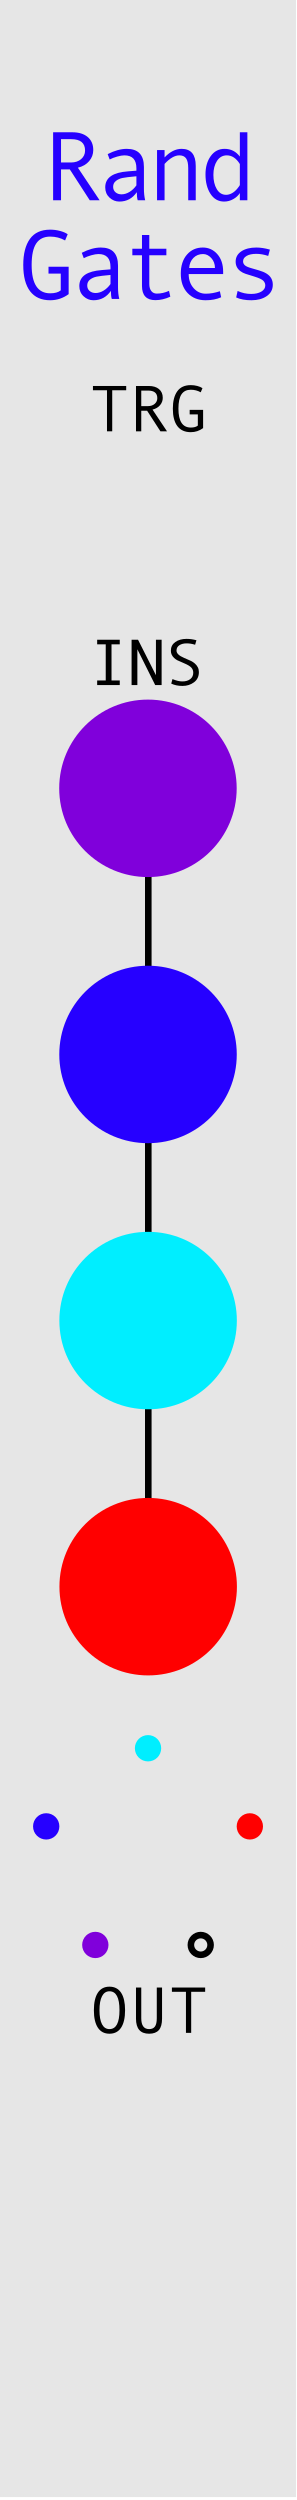
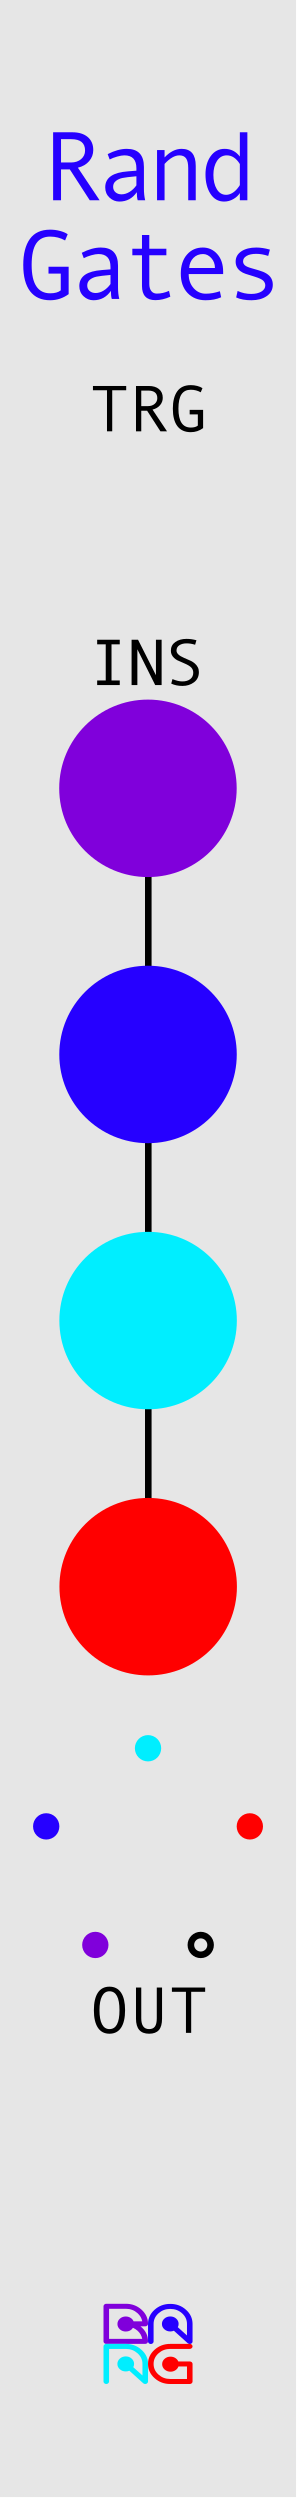
<svg xmlns="http://www.w3.org/2000/svg" width="100%" height="100%" viewBox="0 0 45 380" version="1.1" xml:space="preserve" style="fill-rule:evenodd;clip-rule:evenodd;stroke-linecap:square;stroke-linejoin:round;stroke-miterlimit:1.5;">
  <rect id="RandGates" x="0" y="0" width="45" height="379.559" style="fill:none;" />
  <clipPath id="_clip1">
    <rect x="0" y="0" width="45" height="379.559" />
  </clipPath>
  <g clip-path="url(#_clip1)">
    <g id="Layer1">
      <rect id="background" x="0" y="0" width="45" height="379.559" style="fill:#e6e6e6;" />
      <path d="M22.54,119.827l-0,121.348" style="fill:none;stroke:#000;stroke-width:1px;" />
      <g>
        <path d="M19.182,59.319l-2.124,-0l0,6.24l-0.796,0l0,-6.24l-2.134,-0l0,-0.65l5.054,0l0,0.65Z" style="fill-rule:nonzero;" />
        <path d="M25.383,65.559l-1.001,0l-2.021,-3.13l-0.889,0l0,3.13l-0.801,0l0,-6.89l1.949,0c0.654,0 1.171,0.159 1.55,0.477c0.379,0.317 0.569,0.759 0.569,1.325c-0,0.42 -0.139,0.794 -0.415,1.121c-0.277,0.327 -0.658,0.549 -1.143,0.666l2.202,3.301Zm-3.911,-3.828l1.011,-0c0.423,-0 0.767,-0.115 1.03,-0.344c0.264,-0.23 0.396,-0.519 0.396,-0.867c-0,-0.768 -0.469,-1.152 -1.407,-1.152l-1.03,-0l0,2.363Z" style="fill-rule:nonzero;" />
        <path d="M30.872,65.071c-0.564,0.413 -1.187,0.62 -1.871,0.62c-0.895,-0 -1.573,-0.304 -2.036,-0.911c-0.462,-0.607 -0.693,-1.495 -0.693,-2.663c-0,-1.13 0.224,-2.009 0.671,-2.637c0.448,-0.628 1.134,-0.942 2.058,-0.942c0.332,-0 0.661,0.042 0.987,0.127c0.325,0.084 0.587,0.197 0.786,0.336l-0.264,0.63c-0.459,-0.26 -0.962,-0.39 -1.509,-0.39c-0.631,-0 -1.102,0.231 -1.413,0.693c-0.311,0.462 -0.466,1.19 -0.466,2.183c-0,1.914 0.626,2.871 1.879,2.871c0.472,-0 0.829,-0.099 1.07,-0.298l-0,-1.699l-1.24,-0l-0,-0.694l2.041,0l-0,2.774Z" style="fill-rule:nonzero;" />
      </g>
      <g>
        <path d="M16.638,301.973c0.772,-0 1.36,0.305 1.765,0.915c0.406,0.611 0.608,1.499 0.608,2.664c0,1.159 -0.202,2.044 -0.605,2.656c-0.404,0.612 -0.993,0.918 -1.768,0.918c-0.768,0 -1.355,-0.305 -1.76,-0.915c-0.405,-0.611 -0.608,-1.497 -0.608,-2.659c0,-1.162 0.202,-2.049 0.605,-2.661c0.404,-0.612 0.992,-0.918 1.763,-0.918Zm0,6.45c1.016,-0 1.524,-0.957 1.524,-2.871c-0,-1.917 -0.508,-2.876 -1.524,-2.876c-0.495,-0 -0.871,0.248 -1.13,0.745c-0.259,0.496 -0.388,1.206 -0.388,2.131c-0,0.934 0.128,1.646 0.385,2.136c0.258,0.49 0.635,0.735 1.133,0.735Z" style="fill-rule:nonzero;" />
        <path d="M24.631,306.826c0,0.798 -0.162,1.381 -0.485,1.748c-0.324,0.368 -0.817,0.552 -1.478,0.552c-1.331,0 -1.997,-0.76 -1.997,-2.28l0,-4.741l0.801,-0l0,4.668c0,1.1 0.399,1.65 1.196,1.65c0.401,-0 0.695,-0.13 0.882,-0.391c0.187,-0.26 0.281,-0.683 0.281,-1.269l-0,-4.658l0.8,-0l0,4.721Z" style="fill-rule:nonzero;" />
        <path d="M31.184,302.754l-2.124,0l0,6.24l-0.796,0l0,-6.24l-2.134,0l0,-0.649l5.054,-0l0,0.649Z" style="fill-rule:nonzero;" />
      </g>
      <g>
        <path d="M15.142,30.44l-1.501,0l-3.033,-4.695l-1.333,0l0,4.695l-1.201,0l0,-10.334l2.923,-0c0.981,-0 1.756,0.238 2.325,0.714c0.569,0.476 0.853,1.139 0.853,1.988c0,0.63 -0.207,1.191 -0.622,1.681c-0.415,0.491 -0.987,0.824 -1.714,1l3.303,4.951Zm-5.867,-5.742l1.517,-0c0.634,-0 1.149,-0.172 1.545,-0.516c0.395,-0.345 0.593,-0.778 0.593,-1.3c0,-1.153 -0.703,-1.729 -2.109,-1.729l-1.546,0l0,3.545Z" style="fill:#2600ff;fill-rule:nonzero;" />
        <path d="M22.066,30.44l-1.135,0c-0.093,-0.307 -0.139,-0.718 -0.139,-1.23c-0.649,0.952 -1.533,1.428 -2.651,1.428c-0.567,-0 -1.066,-0.202 -1.498,-0.604c-0.432,-0.403 -0.648,-0.922 -0.648,-1.557c-0,-0.376 0.075,-0.708 0.227,-0.996c0.151,-0.288 0.373,-0.531 0.666,-0.729c0.293,-0.197 0.65,-0.354 1.07,-0.468c0.419,-0.115 0.917,-0.194 1.494,-0.238l1.281,-0.103l0,-0.366c0,-1.309 -0.61,-1.963 -1.831,-1.963c-0.288,-0 -0.653,0.062 -1.095,0.187c-0.442,0.124 -0.821,0.272 -1.139,0.443l-0.3,-0.82c1.04,-0.533 2.007,-0.799 2.901,-0.799c1.738,0 2.607,0.921 2.607,2.761l-0,3.282c-0,0.664 0.063,1.255 0.19,1.772Zm-1.333,-2.263l0,-1.384c-1.03,0.092 -1.737,0.179 -2.12,0.26c-0.383,0.08 -0.715,0.23 -0.996,0.45c-0.281,0.22 -0.421,0.518 -0.421,0.894c-0,0.341 0.119,0.617 0.359,0.827c0.239,0.21 0.544,0.315 0.915,0.315c0.405,0 0.808,-0.121 1.209,-0.362c0.4,-0.242 0.752,-0.575 1.054,-1Z" style="fill:#2600ff;fill-rule:nonzero;" />
        <path d="M29.752,30.44l-1.142,0l-0,-4.892c-0,-0.679 -0.109,-1.171 -0.326,-1.476c-0.217,-0.305 -0.558,-0.458 -1.022,-0.458c-0.698,-0 -1.448,0.435 -2.248,1.304l-0,5.522l-1.143,0l0,-7.632l1.143,0l-0,1.121c0.82,-0.869 1.684,-1.304 2.592,-1.304c1.431,0 2.146,0.864 2.146,2.593l0,5.222Z" style="fill:#2600ff;fill-rule:nonzero;" />
        <path d="M37.6,30.44l-1.143,0l0,-1.098c-0.234,0.375 -0.57,0.686 -1.007,0.93c-0.437,0.244 -0.897,0.366 -1.381,0.366c-0.874,-0 -1.565,-0.389 -2.072,-1.168c-0.508,-0.779 -0.762,-1.767 -0.762,-2.963c-0,-1.118 0.265,-2.045 0.795,-2.779c0.529,-0.735 1.231,-1.103 2.105,-1.103c0.962,0 1.736,0.391 2.322,1.172l0,-3.691l1.143,-0l-0,10.334Zm-1.143,-2.336l0,-3.172c-0.547,-0.879 -1.206,-1.318 -1.978,-1.318c-0.629,-0 -1.127,0.28 -1.494,0.839c-0.366,0.559 -0.549,1.265 -0.549,2.12c0,0.879 0.172,1.605 0.516,2.179c0.345,0.574 0.817,0.861 1.418,0.861c0.288,-0 0.578,-0.079 0.871,-0.235c0.293,-0.156 0.569,-0.39 0.828,-0.703c0.259,-0.312 0.388,-0.503 0.388,-0.571Z" style="fill:#2600ff;fill-rule:nonzero;" />
        <path d="M10.435,44.708c-0.845,0.62 -1.78,0.93 -2.805,0.93c-1.343,-0 -2.361,-0.455 -3.055,-1.366c-0.693,-0.911 -1.04,-2.242 -1.04,-3.995c0,-1.695 0.336,-3.013 1.007,-3.955c0.672,-0.943 1.701,-1.414 3.088,-1.414c0.498,-0 0.991,0.063 1.479,0.19c0.488,0.127 0.881,0.296 1.179,0.506l-0.395,0.945c-0.689,-0.391 -1.443,-0.586 -2.263,-0.586c-0.948,-0 -1.654,0.346 -2.121,1.04c-0.466,0.693 -0.699,1.784 -0.699,3.274c-0,2.871 0.94,4.306 2.82,4.306c0.708,0 1.242,-0.149 1.604,-0.447l-0,-2.548l-1.861,-0l0,-1.04l3.062,-0l-0,4.16Z" style="fill:#2600ff;fill-rule:nonzero;" />
        <path d="M18.128,45.44l-1.135,0c-0.093,-0.307 -0.139,-0.718 -0.139,-1.23c-0.65,0.952 -1.533,1.428 -2.652,1.428c-0.566,-0 -1.065,-0.202 -1.497,-0.604c-0.433,-0.403 -0.649,-0.922 -0.649,-1.557c0,-0.376 0.076,-0.708 0.227,-0.996c0.152,-0.288 0.374,-0.531 0.667,-0.729c0.293,-0.197 0.649,-0.354 1.069,-0.468c0.42,-0.115 0.918,-0.194 1.494,-0.238l1.282,-0.103l0,-0.366c0,-1.309 -0.61,-1.963 -1.831,-1.963c-0.288,-0 -0.653,0.062 -1.095,0.187c-0.442,0.124 -0.821,0.272 -1.139,0.443l-0.3,-0.82c1.04,-0.533 2.007,-0.799 2.9,-0.799c1.739,0 2.608,0.921 2.608,2.761l-0,3.282c-0,0.664 0.063,1.255 0.19,1.772Zm-1.333,-2.263l0,-1.384c-1.03,0.092 -1.737,0.179 -2.12,0.26c-0.383,0.08 -0.716,0.23 -0.996,0.45c-0.281,0.22 -0.421,0.518 -0.421,0.894c-0,0.341 0.119,0.617 0.358,0.827c0.24,0.21 0.545,0.315 0.916,0.315c0.405,0 0.808,-0.121 1.208,-0.362c0.401,-0.242 0.752,-0.575 1.055,-1Z" style="fill:#2600ff;fill-rule:nonzero;" />
        <path d="M25.887,45.096c-0.766,0.351 -1.521,0.527 -2.263,0.527c-1.362,0 -2.043,-0.72 -2.043,-2.16l-0,-4.666l-1.465,0l-0,-0.989l1.465,0l-0,-2.087l1.113,-0l0,2.087l2.593,0l-0,0.989l-2.593,0l0,4.365c0,0.464 0.103,0.824 0.308,1.081c0.205,0.256 0.483,0.384 0.835,0.384c0.625,0 1.242,-0.139 1.853,-0.417l0.197,0.886Z" style="fill:#2600ff;fill-rule:nonzero;" />
        <path d="M33.918,41.661l-5.237,-0c-0,0.864 0.25,1.577 0.751,2.139c0.5,0.561 1.114,0.842 1.842,0.842c0.693,-0 1.408,-0.125 2.146,-0.374l0.197,0.916c-0.673,0.303 -1.46,0.454 -2.358,0.454c-1.133,-0 -2.046,-0.364 -2.739,-1.091c-0.694,-0.728 -1.04,-1.709 -1.04,-2.945c-0,-1.211 0.311,-2.176 0.934,-2.896c0.622,-0.721 1.427,-1.081 2.413,-1.081c0.879,0 1.614,0.335 2.204,1.004c0.591,0.669 0.887,1.56 0.887,2.673l-0,0.359Zm-1.245,-0.93c-0,-0.596 -0.186,-1.098 -0.557,-1.505c-0.371,-0.408 -0.786,-0.612 -1.245,-0.612c-0.591,-0 -1.08,0.195 -1.469,0.586c-0.388,0.391 -0.604,0.901 -0.648,1.531l3.919,-0Z" style="fill:#2600ff;fill-rule:nonzero;" />
        <path d="M40.769,38.9c-0.64,-0.21 -1.243,-0.315 -1.809,-0.315c-0.62,-0 -1.111,0.103 -1.472,0.311c-0.362,0.207 -0.542,0.485 -0.542,0.831c-0,0.22 0.083,0.412 0.249,0.575c0.166,0.164 0.498,0.316 0.996,0.458l1.091,0.315c0.503,0.142 0.913,0.311 1.23,0.509c0.318,0.198 0.556,0.437 0.715,0.718c0.158,0.28 0.238,0.606 0.238,0.978c-0,0.727 -0.306,1.302 -0.916,1.724c-0.61,0.423 -1.387,0.634 -2.329,0.634c-0.938,-0 -1.711,-0.142 -2.322,-0.425l0.22,-0.989c0.64,0.303 1.326,0.454 2.058,0.454c0.635,0 1.151,-0.118 1.549,-0.355c0.398,-0.237 0.597,-0.55 0.597,-0.941c0,-0.264 -0.099,-0.499 -0.297,-0.707c-0.197,-0.207 -0.662,-0.423 -1.395,-0.648c-0.591,-0.181 -1.025,-0.316 -1.304,-0.406c-0.278,-0.091 -0.537,-0.224 -0.776,-0.4c-0.239,-0.175 -0.421,-0.385 -0.546,-0.629c-0.124,-0.245 -0.186,-0.518 -0.186,-0.821c-0,-0.659 0.288,-1.181 0.864,-1.567c0.576,-0.386 1.34,-0.579 2.292,-0.579c0.616,0 1.299,0.105 2.051,0.315l-0.256,0.96Z" style="fill:#2600ff;fill-rule:nonzero;" />
      </g>
      <path d="M30.511,293.633c1.104,-0 2,0.896 2,2c0,1.104 -0.896,2 -2,2c-1.104,-0 -2,-0.896 -2,-2c0,-1.104 0.896,-2 2,-2Zm0,1c0.552,-0 1,0.448 1,1c0,0.552 -0.448,1 -1,1c-0.552,-0 -1,-0.448 -1,-1c0,-0.552 0.448,-1 1,-1Z" />
      <circle cx="14.489" cy="295.633" r="2" style="fill:#8000db;" />
      <circle cx="7.024" cy="277.61" r="2" style="fill:#2600ff;" />
      <circle cx="22.5" cy="265.735" r="2" style="fill:#0ef;" />
      <circle cx="37.976" cy="277.61" r="2" style="fill:#f00;" />
      <circle cx="22.488" cy="119.827" r="13.488" style="fill:#8000db;" />
      <circle cx="22.5" cy="160.277" r="13.488" style="fill:#2600ff;" />
      <circle cx="22.512" cy="200.726" r="13.488" style="fill:#0ef;" />
      <circle cx="22.523" cy="241.175" r="13.488" style="fill:#f00;" />
      <g>
        <path d="M18.203,104.13l-3.434,0l-0,-0.698l1.302,-0l-0,-5.493l-1.302,-0l-0,-0.699l3.434,0l0,0.699l-1.253,-0l-0,5.493l1.253,-0l0,0.698Z" style="fill-rule:nonzero;" />
        <path d="M24.566,104.13l-0.976,0l-2.711,-5.439l0,5.439l-0.878,0l-0,-6.89l0.98,0l2.722,5.391l-0,-5.391l0.863,0l-0,6.89Z" style="fill-rule:nonzero;" />
        <path d="M29.658,98.002c-0.45,-0.14 -0.877,-0.21 -1.281,-0.21c-0.457,0 -0.829,0.095 -1.117,0.286c-0.288,0.19 -0.431,0.461 -0.431,0.813c-0,0.416 0.377,0.783 1.13,1.098c0.557,0.235 0.926,0.398 1.107,0.489c0.18,0.091 0.363,0.216 0.549,0.376c0.186,0.159 0.335,0.347 0.447,0.564c0.113,0.216 0.169,0.459 0.169,0.73c0,0.67 -0.247,1.19 -0.742,1.56c-0.495,0.369 -1.078,0.554 -1.749,0.554c-0.651,-0 -1.22,-0.117 -1.71,-0.352l0.183,-0.688c0.575,0.237 1.076,0.356 1.505,0.356c0.5,0 0.901,-0.118 1.203,-0.354c0.302,-0.236 0.453,-0.56 0.453,-0.974c-0,-0.306 -0.098,-0.565 -0.295,-0.779c-0.196,-0.213 -0.559,-0.43 -1.088,-0.652c-0.543,-0.227 -0.893,-0.383 -1.052,-0.466c-0.159,-0.083 -0.317,-0.198 -0.475,-0.344c-0.157,-0.147 -0.278,-0.311 -0.364,-0.493c-0.086,-0.183 -0.129,-0.381 -0.129,-0.596c0,-0.57 0.225,-1.014 0.676,-1.333c0.45,-0.319 1.019,-0.478 1.709,-0.478c0.503,-0 1.003,0.07 1.5,0.209l-0.198,0.684Z" style="fill-rule:nonzero;" />
      </g>
+       <g id="Logo">
+         <path d="M21.356,353.606l0.718,0c0.117,0 0.217,-0.037 0.301,-0.113c0.083,-0.075 0.125,-0.165 0.125,-0.271c-0,-0.841 -0.331,-1.56 -0.992,-2.155c-0.661,-0.596 -1.458,-0.894 -2.392,-0.894l-2.958,0c-0.117,0 -0.218,0.038 -0.301,0.113c-0.084,0.075 -0.125,0.166 -0.125,0.271l-0,5.336c-0,0.101 0.041,0.19 0.125,0.265c0.083,0.075 0.184,0.113 0.301,0.113l5.916,-0c0.117,-0 0.217,-0.038 0.301,-0.113c0.083,-0.075 0.125,-0.164 0.125,-0.265c-0,-0.915 -0.381,-1.677 -1.144,-2.287Zm-0.447,-2c0.384,0.346 0.621,0.756 0.711,1.232l-1.32,-0c-0.09,-0.216 -0.243,-0.391 -0.46,-0.528c-0.217,-0.136 -0.458,-0.204 -0.724,-0.204c-0.352,0 -0.651,0.112 -0.897,0.336c-0.246,0.223 -0.369,0.491 -0.369,0.804c0,0.318 0.123,0.588 0.369,0.811c0.246,0.224 0.545,0.336 0.897,0.336c0.483,-0 0.848,-0.189 1.096,-0.567c0.257,0.114 0.49,0.262 0.697,0.445c0.384,0.345 0.621,0.758 0.711,1.238l-5.042,-0l-0,-4.574l2.538,0c0.699,0 1.297,0.224 1.793,0.671Z" style="fill:#8000db;fill-rule:nonzero;" />
+         <path d="M28.273,351.088c-0.658,-0.598 -1.455,-0.896 -2.389,-0.896c-0.934,-0 -1.731,0.297 -2.392,0.893c-0.661,0.595 -0.992,1.314 -0.992,2.155l0,2.671c0,0.102 0.042,0.19 0.125,0.265c0.084,0.076 0.182,0.113 0.295,0.113c0.117,0 0.217,-0.037 0.301,-0.113c0.083,-0.075 0.125,-0.163 0.125,-0.265l0,-2.671c0,-0.63 0.248,-1.168 0.745,-1.616c0.496,-0.447 1.094,-0.67 1.793,-0.67c0.7,-0 1.297,0.223 1.794,0.67c0.496,0.448 0.744,0.986 0.744,1.616l0,1.75l-1.394,-1.256c0.081,-0.154 0.122,-0.319 0.122,-0.494c-0,-0.317 -0.123,-0.586 -0.369,-0.808c-0.246,-0.221 -0.545,-0.332 -0.897,-0.332c-0.352,0 -0.652,0.111 -0.9,0.332c-0.248,0.222 -0.372,0.491 -0.372,0.808c-0,0.317 0.124,0.587 0.372,0.808c0.248,0.222 0.548,0.333 0.9,0.333c0.194,-0 0.377,-0.037 0.548,-0.11l2.112,1.908c0.086,0.074 0.185,0.11 0.298,0.11c0.117,0 0.218,-0.037 0.301,-0.113c0.084,-0.075 0.125,-0.163 0.125,-0.265l0,-2.671c0,-0.841 -0.331,-1.559 -0.995,-2.152Z" style="fill:#2600ff;fill-rule:nonzero;" />
+         <path d="M21.505,357.167c-0.659,-0.597 -1.455,-0.896 -2.389,-0.896l-2.965,-0c-0.113,-0 -0.211,0.037 -0.294,0.113c-0.084,0.075 -0.125,0.165 -0.125,0.271l-0,5.329c-0,0.106 0.041,0.197 0.125,0.272c0.083,0.075 0.181,0.113 0.294,0.113c0.118,-0 0.218,-0.038 0.301,-0.113c0.084,-0.075 0.126,-0.166 0.126,-0.272l-0,-4.951l2.538,0c0.699,0 1.297,0.224 1.793,0.671c0.497,0.447 0.745,0.986 0.745,1.616l-0,1.75l-1.394,-1.256c0.081,-0.155 0.121,-0.32 0.121,-0.494c0,-0.317 -0.122,-0.588 -0.368,-0.811c-0.246,-0.224 -0.545,-0.336 -0.897,-0.336c-0.352,0 -0.652,0.112 -0.9,0.336c-0.249,0.223 -0.373,0.494 -0.373,0.811c0,0.317 0.124,0.586 0.373,0.808c0.248,0.221 0.548,0.332 0.9,0.332c0.194,-0 0.377,-0.037 0.548,-0.11l2.112,1.909c0.086,0.073 0.185,0.11 0.298,0.11c0.117,-0 0.217,-0.038 0.301,-0.113c0.083,-0.075 0.125,-0.166 0.125,-0.272l-0,-2.664c-0,-0.842 -0.332,-1.559 -0.995,-2.153Z" style="fill:#0ef;fill-rule:nonzero;" />
+         <path d="M28.842,358.942l-1.739,-0c-0.095,-0.22 -0.25,-0.397 -0.464,-0.531c-0.214,-0.134 -0.455,-0.201 -0.721,-0.201c-0.352,-0 -0.652,0.111 -0.9,0.332c-0.248,0.222 -0.372,0.491 -0.372,0.808c-0,0.317 0.124,0.588 0.372,0.811c0.248,0.224 0.548,0.336 0.9,0.336c0.28,-0 0.53,-0.075 0.751,-0.223c0.221,-0.148 0.373,-0.34 0.454,-0.576l1.299,-0l0,1.908l-2.538,0c-0.699,0 -1.297,-0.223 -1.793,-0.67c-0.497,-0.448 -0.745,-0.986 -0.745,-1.616c0,-0.63 0.248,-1.169 0.745,-1.616c0.496,-0.447 1.094,-0.671 1.793,-0.671l2.958,0c0.117,0 0.218,-0.038 0.301,-0.113c0.084,-0.075 0.125,-0.163 0.125,-0.265c0,-0.106 -0.041,-0.196 -0.125,-0.271c-0.083,-0.076 -0.184,-0.113 -0.301,-0.113l-2.958,-0c-0.934,-0 -1.731,0.298 -2.392,0.893c-0.661,0.596 -0.992,1.314 -0.992,2.156c0,0.841 0.331,1.56 0.992,2.155c0.661,0.596 1.458,0.894 2.392,0.894l2.958,-0c0.117,-0 0.218,-0.038 0.301,-0.113c0.084,-0.075 0.125,-0.166 0.125,-0.272l0,-2.664c0,-0.106 -0.041,-0.195 -0.125,-0.269c-0.083,-0.073 -0.184,-0.109 -0.301,-0.109Z" style="fill:#f00;fill-rule:nonzero;" />
+       </g>
    </g>
  </g>
</svg>
